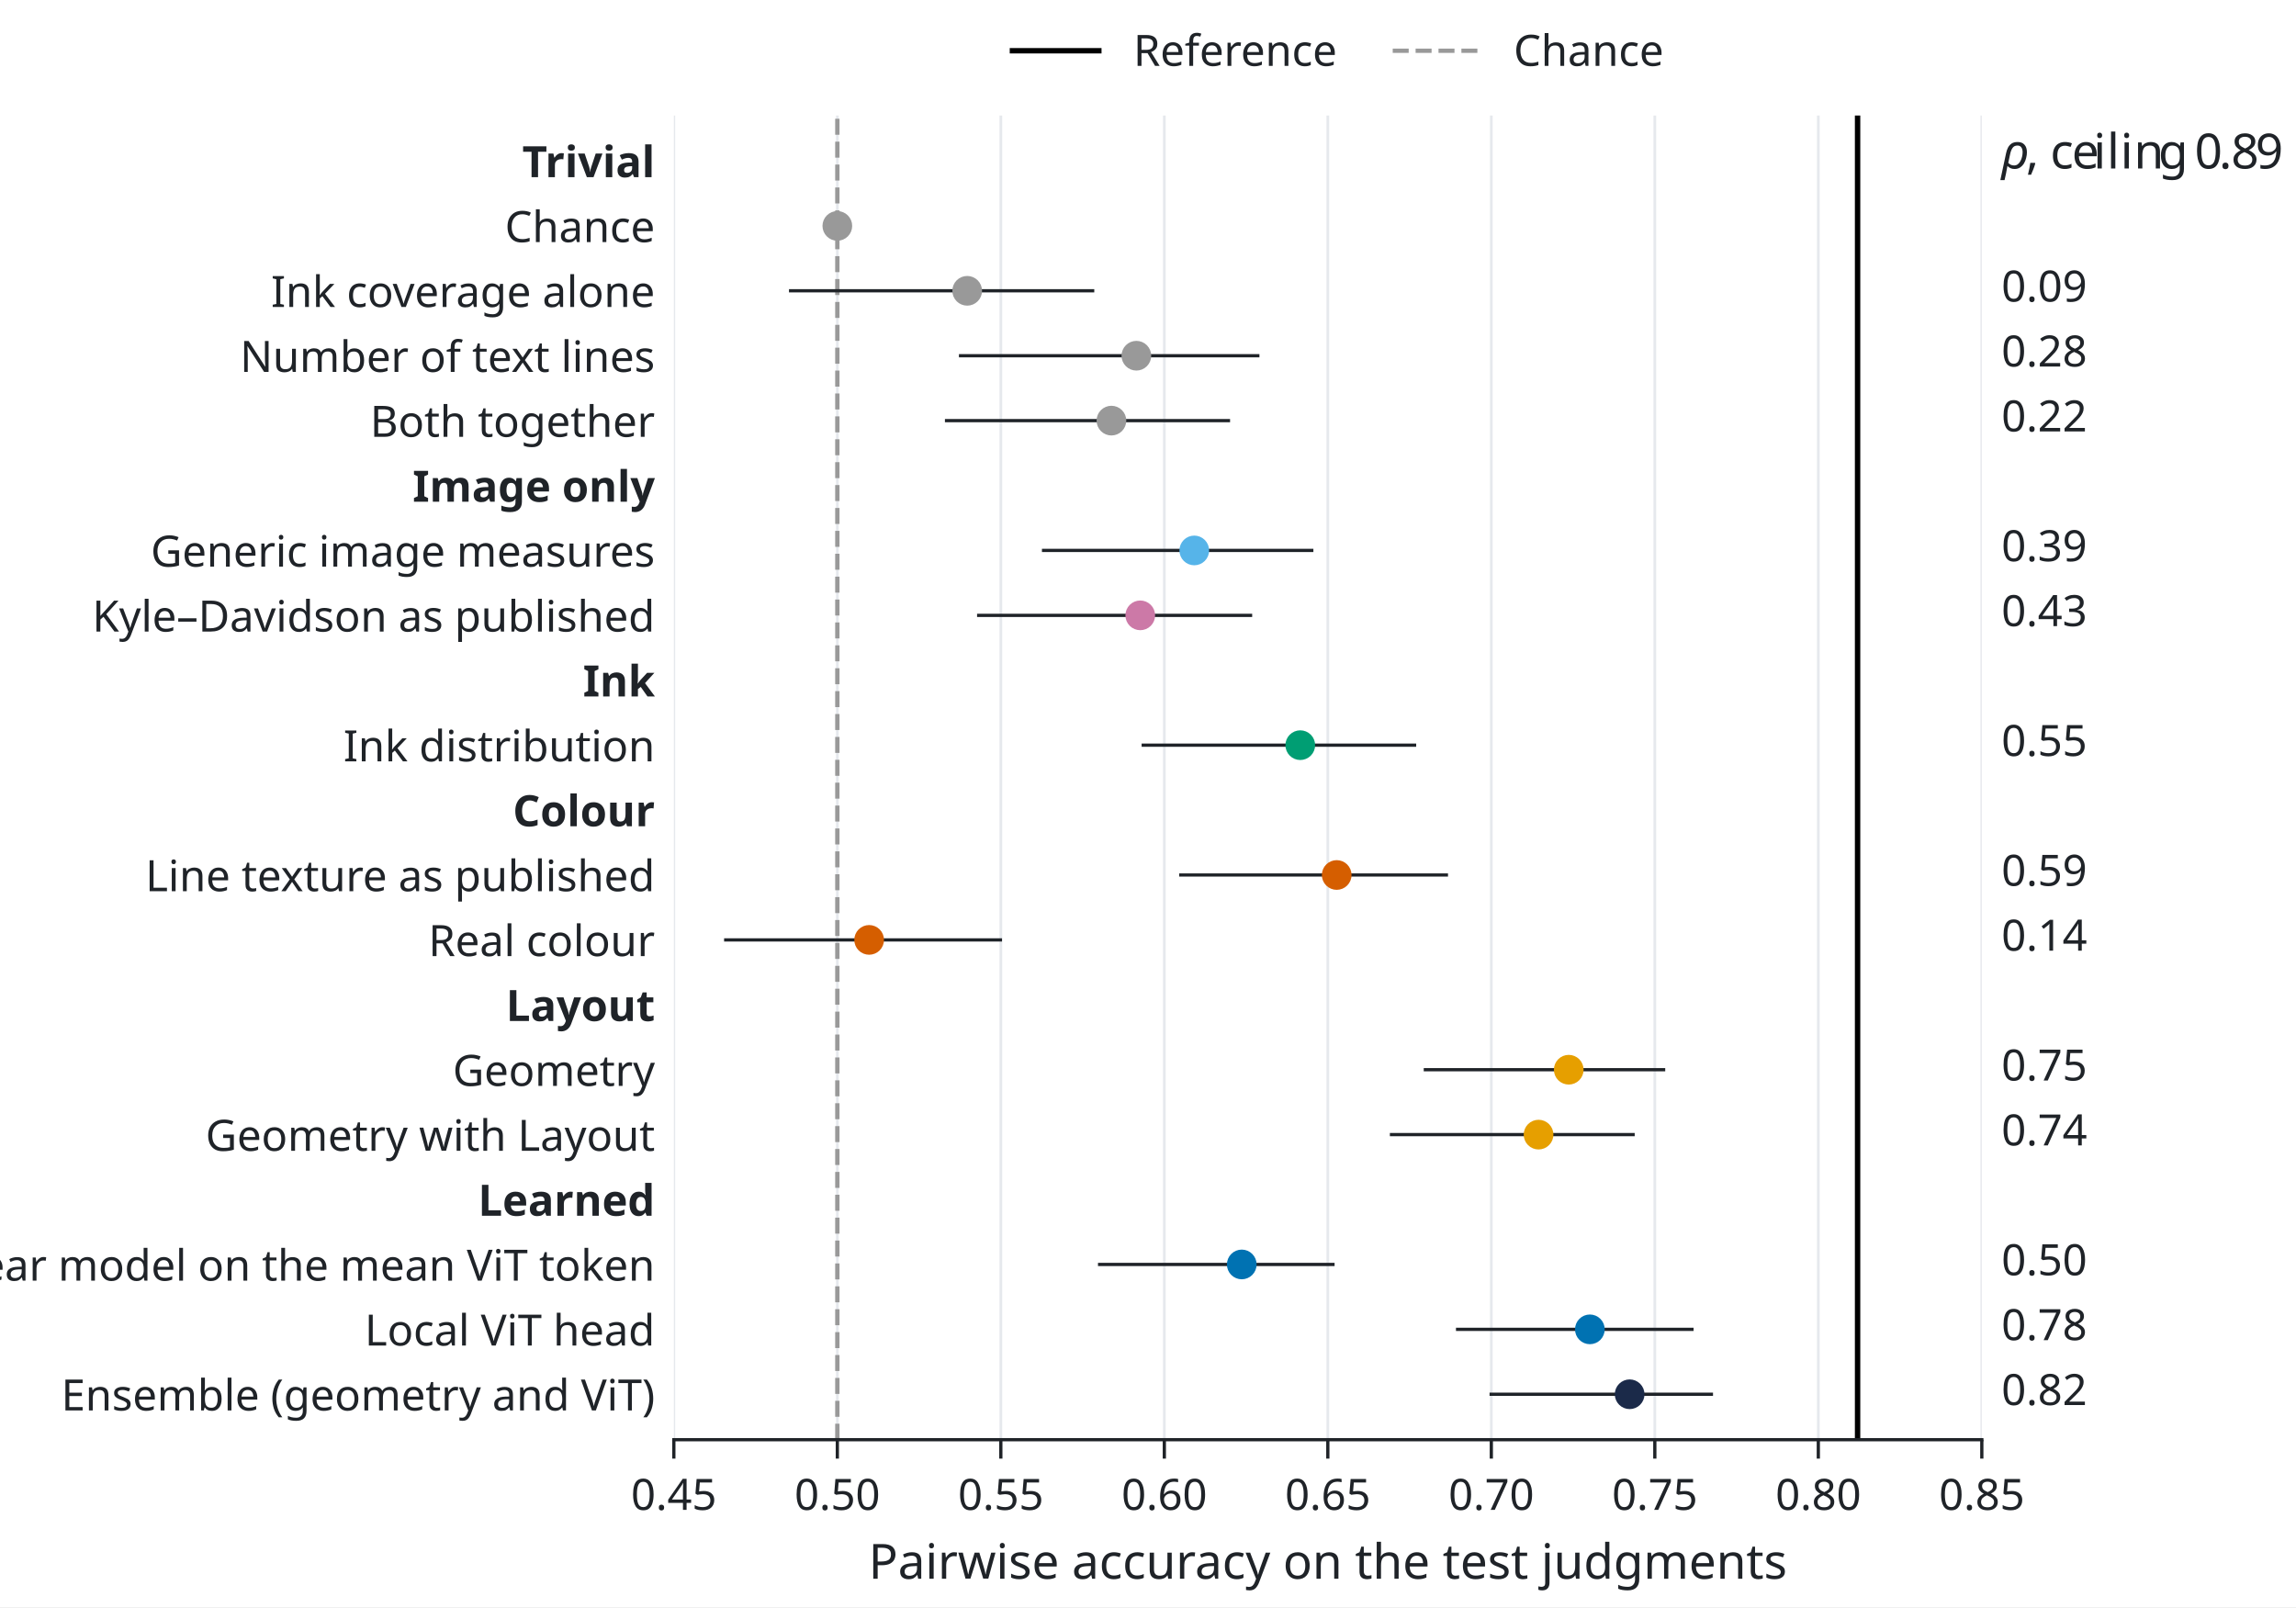
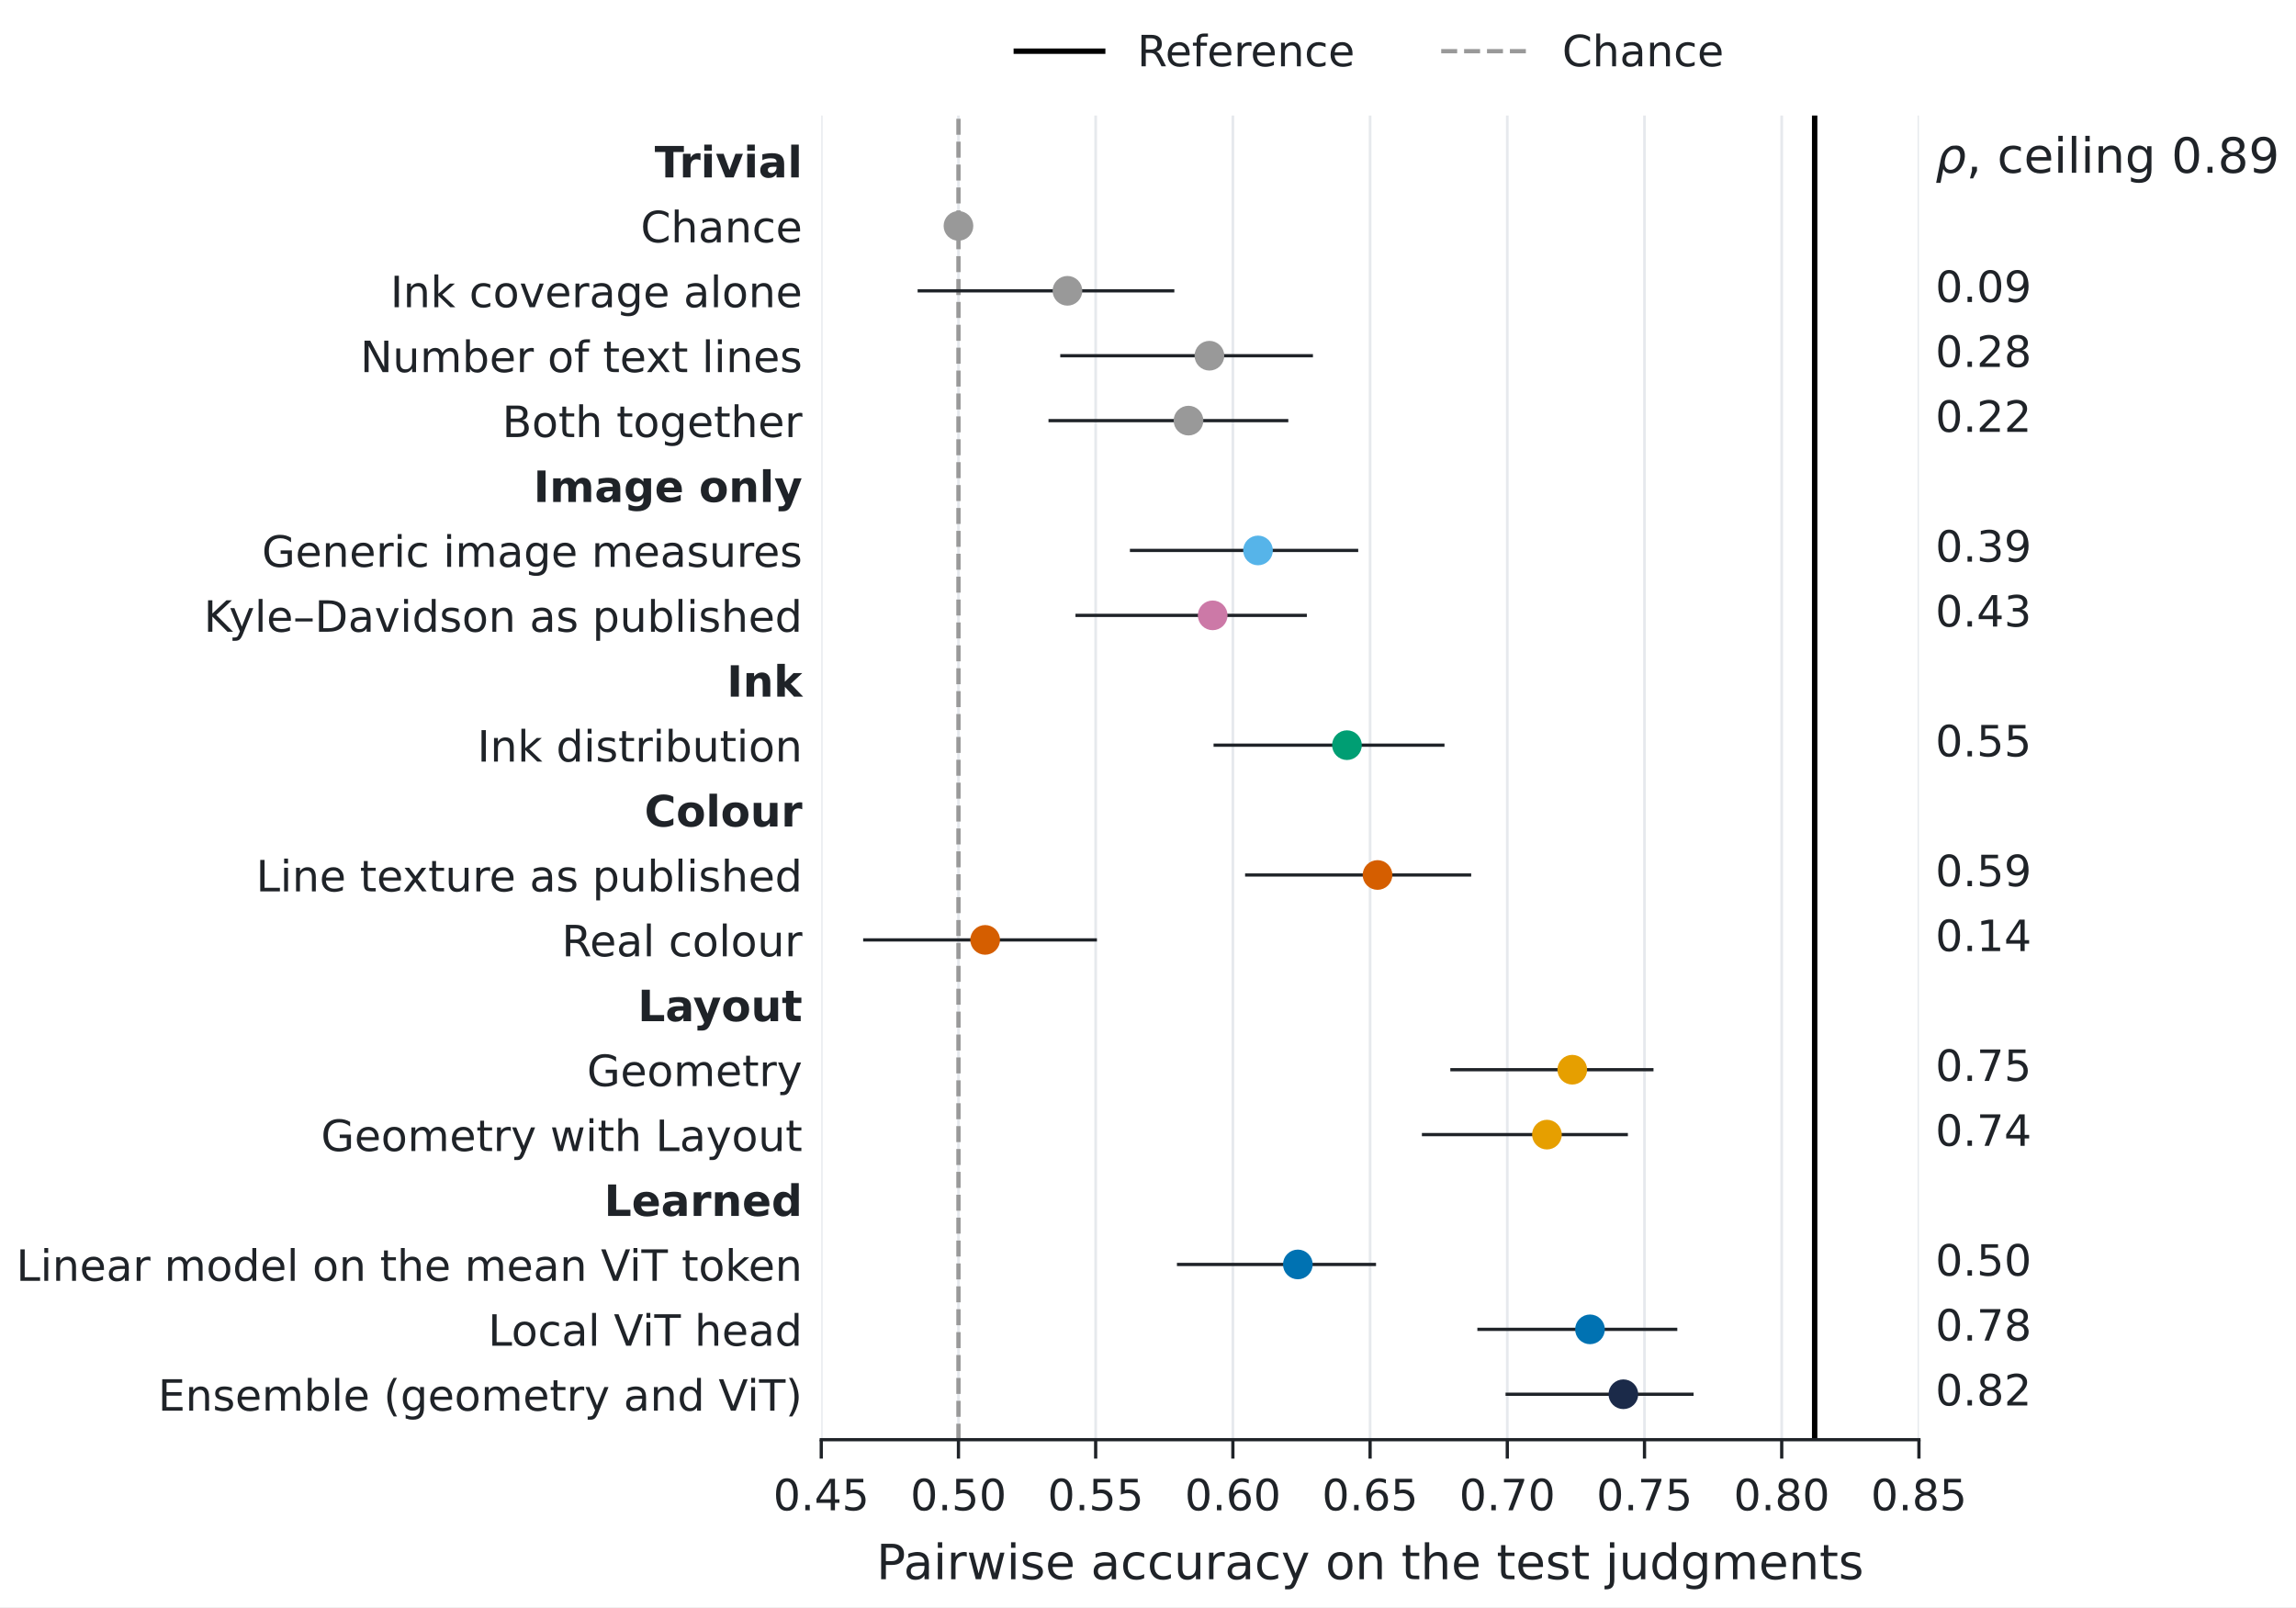
<svg xmlns="http://www.w3.org/2000/svg" xmlns:xlink="http://www.w3.org/1999/xlink" width="425.197pt" height="297.638pt" viewBox="0 0 425.197 297.638" version="1.1">
  <defs>
    <style type="text/css">*{stroke-linejoin: round; stroke-linecap: butt}</style>
  </defs>
  <g id="figure_1">
    <g id="patch_1">
      <path d="M 0 297.638  L 425.197 297.638  L 425.197 0  L 0 0  z " style="fill: #ffffff" />
    </g>
    <g id="axes_1">
      <g id="patch_2">
-         <path d="M 124.789 266.638  L 367.013 266.638  L 367.013 21.4  L 124.789 21.4  z " style="fill: #ffffff" />
+         <path d="M 152.088 266.637  L 355.366 266.637  L 355.366 21.401  L 152.088 21.401  z " style="fill: #ffffff" />
      </g>
      <g id="matplotlib.axis_1">
        <g id="xtick_1">
          <g id="line2d_1">
-             <path d="M 124.789 266.638  L 124.789 21.4  " clip-path="url(#paf277039fa)" style="fill: none; stroke: #e6e9ed; stroke-width: 0.5; stroke-linecap: square" />
+             <path d="M 152.088 266.637  L 152.088 21.401  " clip-path="url(#pfd63dabf0c)" style="fill: none; stroke: #e6e9ed; stroke-width: 0.5; stroke-linecap: square" />
          </g>
          <g id="line2d_2">
            <defs>
              <path id="mc6955b4640" d="M 0 0  L 0 3.5  " style="stroke: #1f2328; stroke-width: 0.6" />
            </defs>
            <g>
-               <use xlink:href="#mc6955b4640" x="124.789" y="266.638" style="fill: #1f2328; stroke: #1f2328; stroke-width: 0.6" />
+               <use xlink:href="#mc6955b4640" x="152.088" y="266.637" style="fill: #1f2328; stroke: #1f2328; stroke-width: 0.6" />
            </g>
          </g>
          <g id="text_1">
-             <text style="font-size: 8px; font-family: 'STIXGeneral'; text-anchor: middle; fill: #1f2328" x="124.789" y="279.638" transform="rotate(-0 124.789 279.6376)">0.45</text>
+             <text style="font-size: 8px; font-family: 'DejaVu Sans'; text-anchor: middle; fill: #1f2328" x="152.088" y="279.715" transform="rotate(-0 152.0877 279.715)">0.45</text>
          </g>
        </g>
        <g id="xtick_2">
          <g id="line2d_3">
-             <path d="M 155.067 266.638  L 155.067 21.4  " clip-path="url(#paf277039fa)" style="fill: none; stroke: #e6e9ed; stroke-width: 0.5; stroke-linecap: square" />
+             <path d="M 177.498 266.637  L 177.498 21.401  " clip-path="url(#pfd63dabf0c)" style="fill: none; stroke: #e6e9ed; stroke-width: 0.5; stroke-linecap: square" />
          </g>
          <g id="line2d_4">
            <g>
-               <use xlink:href="#mc6955b4640" x="155.067" y="266.638" style="fill: #1f2328; stroke: #1f2328; stroke-width: 0.6" />
+               <use xlink:href="#mc6955b4640" x="177.498" y="266.637" style="fill: #1f2328; stroke: #1f2328; stroke-width: 0.6" />
            </g>
          </g>
          <g id="text_2">
-             <text style="font-size: 8px; font-family: 'STIXGeneral'; text-anchor: middle; fill: #1f2328" x="155.067" y="279.638" transform="rotate(-0 155.067 279.6376)">0.50</text>
+             <text style="font-size: 8px; font-family: 'DejaVu Sans'; text-anchor: middle; fill: #1f2328" x="177.498" y="279.715" transform="rotate(-0 177.4976 279.715)">0.50</text>
          </g>
        </g>
        <g id="xtick_3">
          <g id="line2d_5">
-             <path d="M 185.345 266.638  L 185.345 21.4  " clip-path="url(#paf277039fa)" style="fill: none; stroke: #e6e9ed; stroke-width: 0.5; stroke-linecap: square" />
+             <path d="M 202.907 266.637  L 202.907 21.401  " clip-path="url(#pfd63dabf0c)" style="fill: none; stroke: #e6e9ed; stroke-width: 0.5; stroke-linecap: square" />
          </g>
          <g id="line2d_6">
            <g>
-               <use xlink:href="#mc6955b4640" x="185.345" y="266.638" style="fill: #1f2328; stroke: #1f2328; stroke-width: 0.6" />
+               <use xlink:href="#mc6955b4640" x="202.907" y="266.637" style="fill: #1f2328; stroke: #1f2328; stroke-width: 0.6" />
            </g>
          </g>
          <g id="text_3">
-             <text style="font-size: 8px; font-family: 'STIXGeneral'; text-anchor: middle; fill: #1f2328" x="185.345" y="279.638" transform="rotate(-0 185.345 279.6376)">0.55</text>
+             <text style="font-size: 8px; font-family: 'DejaVu Sans'; text-anchor: middle; fill: #1f2328" x="202.907" y="279.715" transform="rotate(-0 202.9074 279.715)">0.55</text>
          </g>
        </g>
        <g id="xtick_4">
          <g id="line2d_7">
-             <path d="M 215.623 266.638  L 215.623 21.4  " clip-path="url(#paf277039fa)" style="fill: none; stroke: #e6e9ed; stroke-width: 0.5; stroke-linecap: square" />
+             <path d="M 228.317 266.637  L 228.317 21.401  " clip-path="url(#pfd63dabf0c)" style="fill: none; stroke: #e6e9ed; stroke-width: 0.5; stroke-linecap: square" />
          </g>
          <g id="line2d_8">
            <g>
-               <use xlink:href="#mc6955b4640" x="215.623" y="266.638" style="fill: #1f2328; stroke: #1f2328; stroke-width: 0.6" />
+               <use xlink:href="#mc6955b4640" x="228.317" y="266.637" style="fill: #1f2328; stroke: #1f2328; stroke-width: 0.6" />
            </g>
          </g>
          <g id="text_4">
-             <text style="font-size: 8px; font-family: 'STIXGeneral'; text-anchor: middle; fill: #1f2328" x="215.623" y="279.638" transform="rotate(-0 215.6231 279.6376)">0.60</text>
+             <text style="font-size: 8px; font-family: 'DejaVu Sans'; text-anchor: middle; fill: #1f2328" x="228.317" y="279.715" transform="rotate(-0 228.3172 279.715)">0.60</text>
          </g>
        </g>
        <g id="xtick_5">
          <g id="line2d_9">
-             <path d="M 245.901 266.638  L 245.901 21.4  " clip-path="url(#paf277039fa)" style="fill: none; stroke: #e6e9ed; stroke-width: 0.5; stroke-linecap: square" />
+             <path d="M 253.727 266.637  L 253.727 21.401  " clip-path="url(#pfd63dabf0c)" style="fill: none; stroke: #e6e9ed; stroke-width: 0.5; stroke-linecap: square" />
          </g>
          <g id="line2d_10">
            <g>
-               <use xlink:href="#mc6955b4640" x="245.901" y="266.638" style="fill: #1f2328; stroke: #1f2328; stroke-width: 0.6" />
+               <use xlink:href="#mc6955b4640" x="253.727" y="266.637" style="fill: #1f2328; stroke: #1f2328; stroke-width: 0.6" />
            </g>
          </g>
          <g id="text_5">
-             <text style="font-size: 8px; font-family: 'STIXGeneral'; text-anchor: middle; fill: #1f2328" x="245.901" y="279.638" transform="rotate(-0 245.9011 279.6376)">0.65</text>
+             <text style="font-size: 8px; font-family: 'DejaVu Sans'; text-anchor: middle; fill: #1f2328" x="253.727" y="279.715" transform="rotate(-0 253.727 279.715)">0.65</text>
          </g>
        </g>
        <g id="xtick_6">
          <g id="line2d_11">
-             <path d="M 276.179 266.638  L 276.179 21.4  " clip-path="url(#paf277039fa)" style="fill: none; stroke: #e6e9ed; stroke-width: 0.5; stroke-linecap: square" />
+             <path d="M 279.137 266.637  L 279.137 21.401  " clip-path="url(#pfd63dabf0c)" style="fill: none; stroke: #e6e9ed; stroke-width: 0.5; stroke-linecap: square" />
          </g>
          <g id="line2d_12">
            <g>
-               <use xlink:href="#mc6955b4640" x="276.179" y="266.638" style="fill: #1f2328; stroke: #1f2328; stroke-width: 0.6" />
+               <use xlink:href="#mc6955b4640" x="279.137" y="266.637" style="fill: #1f2328; stroke: #1f2328; stroke-width: 0.6" />
            </g>
          </g>
          <g id="text_6">
-             <text style="font-size: 8px; font-family: 'STIXGeneral'; text-anchor: middle; fill: #1f2328" x="276.179" y="279.638" transform="rotate(-0 276.1791 279.6376)">0.70</text>
+             <text style="font-size: 8px; font-family: 'DejaVu Sans'; text-anchor: middle; fill: #1f2328" x="279.137" y="279.715" transform="rotate(-0 279.1368 279.715)">0.70</text>
          </g>
        </g>
        <g id="xtick_7">
          <g id="line2d_13">
-             <path d="M 306.457 266.638  L 306.457 21.4  " clip-path="url(#paf277039fa)" style="fill: none; stroke: #e6e9ed; stroke-width: 0.5; stroke-linecap: square" />
+             <path d="M 304.547 266.637  L 304.547 21.401  " clip-path="url(#pfd63dabf0c)" style="fill: none; stroke: #e6e9ed; stroke-width: 0.5; stroke-linecap: square" />
          </g>
          <g id="line2d_14">
            <g>
-               <use xlink:href="#mc6955b4640" x="306.457" y="266.638" style="fill: #1f2328; stroke: #1f2328; stroke-width: 0.6" />
+               <use xlink:href="#mc6955b4640" x="304.547" y="266.637" style="fill: #1f2328; stroke: #1f2328; stroke-width: 0.6" />
            </g>
          </g>
          <g id="text_7">
-             <text style="font-size: 8px; font-family: 'STIXGeneral'; text-anchor: middle; fill: #1f2328" x="306.457" y="279.638" transform="rotate(-0 306.4571 279.6376)">0.75</text>
+             <text style="font-size: 8px; font-family: 'DejaVu Sans'; text-anchor: middle; fill: #1f2328" x="304.547" y="279.715" transform="rotate(-0 304.5466 279.715)">0.75</text>
          </g>
        </g>
        <g id="xtick_8">
          <g id="line2d_15">
-             <path d="M 336.735 266.638  L 336.735 21.4  " clip-path="url(#paf277039fa)" style="fill: none; stroke: #e6e9ed; stroke-width: 0.5; stroke-linecap: square" />
+             <path d="M 329.956 266.637  L 329.956 21.401  " clip-path="url(#pfd63dabf0c)" style="fill: none; stroke: #e6e9ed; stroke-width: 0.5; stroke-linecap: square" />
          </g>
          <g id="line2d_16">
            <g>
-               <use xlink:href="#mc6955b4640" x="336.735" y="266.638" style="fill: #1f2328; stroke: #1f2328; stroke-width: 0.6" />
+               <use xlink:href="#mc6955b4640" x="329.956" y="266.637" style="fill: #1f2328; stroke: #1f2328; stroke-width: 0.6" />
            </g>
          </g>
          <g id="text_8">
-             <text style="font-size: 8px; font-family: 'STIXGeneral'; text-anchor: middle; fill: #1f2328" x="336.735" y="279.638" transform="rotate(-0 336.7352 279.6376)">0.80</text>
+             <text style="font-size: 8px; font-family: 'DejaVu Sans'; text-anchor: middle; fill: #1f2328" x="329.956" y="279.715" transform="rotate(-0 329.9565 279.715)">0.80</text>
          </g>
        </g>
        <g id="xtick_9">
          <g id="line2d_17">
-             <path d="M 367.013 266.638  L 367.013 21.4  " clip-path="url(#paf277039fa)" style="fill: none; stroke: #e6e9ed; stroke-width: 0.5; stroke-linecap: square" />
+             <path d="M 355.366 266.637  L 355.366 21.401  " clip-path="url(#pfd63dabf0c)" style="fill: none; stroke: #e6e9ed; stroke-width: 0.5; stroke-linecap: square" />
          </g>
          <g id="line2d_18">
            <g>
-               <use xlink:href="#mc6955b4640" x="367.013" y="266.638" style="fill: #1f2328; stroke: #1f2328; stroke-width: 0.6" />
+               <use xlink:href="#mc6955b4640" x="355.366" y="266.637" style="fill: #1f2328; stroke: #1f2328; stroke-width: 0.6" />
            </g>
          </g>
          <g id="text_9">
-             <text style="font-size: 8px; font-family: 'STIXGeneral'; text-anchor: middle; fill: #1f2328" x="367.013" y="279.638" transform="rotate(-0 367.0132 279.6376)">0.85</text>
+             <text style="font-size: 8px; font-family: 'DejaVu Sans'; text-anchor: middle; fill: #1f2328" x="355.366" y="279.715" transform="rotate(-0 355.3663 279.715)">0.85</text>
          </g>
        </g>
        <g id="text_10">
-           <text style="font-size: 9px; font-family: 'STIXGeneral'; text-anchor: middle; fill: #1f2328" x="245.901" y="292.388" transform="rotate(-0 245.9011 292.3876)">Pairwise accuracy on the test judgments</text>
+           <text style="font-size: 9px; font-family: 'DejaVu Sans'; text-anchor: middle; fill: #1f2328" x="253.727" y="292.475" transform="rotate(-0 253.727 292.4754)">Pairwise accuracy on the test judgments</text>
        </g>
      </g>
      <g id="matplotlib.axis_2">
        <g id="ytick_1">
          <g id="line2d_19" />
          <g id="text_11">
-             <text style="font-weight: 700; font-size: 8px; font-family: 'STIXGeneral'; text-anchor: end; fill: #1f2328" x="121.289" y="32.815" transform="rotate(-0 121.289 32.81525)">Trivial</text>
+             <text style="font-weight: 700; font-size: 8px; font-family: 'DejaVu Sans'; text-anchor: end; fill: #1f2328" x="148.588" y="32.855" transform="rotate(-0 148.5877 32.8552)">Trivial</text>
          </g>
        </g>
        <g id="ytick_2">
          <g id="line2d_20" />
          <g id="text_12">
-             <text style="font-size: 8px; font-family: 'STIXGeneral'; text-anchor: end; fill: #1f2328" x="121.289" y="44.837" transform="rotate(-0 121.289 44.83668)">Chance</text>
+             <text style="font-size: 8px; font-family: 'DejaVu Sans'; text-anchor: end; fill: #1f2328" x="148.588" y="44.877" transform="rotate(-0 148.5877 44.87657)">Chance</text>
          </g>
        </g>
        <g id="ytick_3">
          <g id="line2d_21" />
          <g id="text_13">
-             <text style="font-size: 8px; font-family: 'STIXGeneral'; text-anchor: end; fill: #1f2328" x="121.289" y="56.858" transform="rotate(-0 121.289 56.85812)">Ink coverage alone</text>
+             <text style="font-size: 8px; font-family: 'DejaVu Sans'; text-anchor: end; fill: #1f2328" x="148.588" y="56.898" transform="rotate(-0 148.5877 56.89794)">Ink coverage alone</text>
          </g>
        </g>
        <g id="ytick_4">
          <g id="line2d_22" />
          <g id="text_14">
-             <text style="font-size: 8px; font-family: 'STIXGeneral'; text-anchor: end; fill: #1f2328" x="121.289" y="68.88" transform="rotate(-0 121.289 68.87956)">Number of text lines</text>
+             <text style="font-size: 8px; font-family: 'DejaVu Sans'; text-anchor: end; fill: #1f2328" x="148.588" y="68.919" transform="rotate(-0 148.5877 68.91932)">Number of text lines</text>
          </g>
        </g>
        <g id="ytick_5">
          <g id="line2d_23" />
          <g id="text_15">
-             <text style="font-size: 8px; font-family: 'STIXGeneral'; text-anchor: end; fill: #1f2328" x="121.289" y="80.901" transform="rotate(-0 121.289 80.90099)">Both together</text>
+             <text style="font-size: 8px; font-family: 'DejaVu Sans'; text-anchor: end; fill: #1f2328" x="148.588" y="80.941" transform="rotate(-0 148.5877 80.94069)">Both together</text>
          </g>
        </g>
        <g id="ytick_6">
          <g id="line2d_24" />
          <g id="text_16">
-             <text style="font-weight: 700; font-size: 8px; font-family: 'STIXGeneral'; text-anchor: end; fill: #1f2328" x="121.289" y="92.922" transform="rotate(-0 121.289 92.92243)">Image only</text>
+             <text style="font-weight: 700; font-size: 8px; font-family: 'DejaVu Sans'; text-anchor: end; fill: #1f2328" x="148.588" y="92.962" transform="rotate(-0 148.5877 92.96206)">Image only</text>
          </g>
        </g>
        <g id="ytick_7">
          <g id="line2d_25" />
          <g id="text_17">
-             <text style="font-size: 8px; font-family: 'STIXGeneral'; text-anchor: end; fill: #1f2328" x="121.289" y="104.944" transform="rotate(-0 121.289 104.9439)">Generic image measures</text>
+             <text style="font-size: 8px; font-family: 'DejaVu Sans'; text-anchor: end; fill: #1f2328" x="148.588" y="104.983" transform="rotate(-0 148.5877 104.9834)">Generic image measures</text>
          </g>
        </g>
        <g id="ytick_8">
          <g id="line2d_26" />
          <g id="text_18">
-             <text style="font-size: 8px; font-family: 'STIXGeneral'; text-anchor: end; fill: #1f2328" x="121.289" y="116.965" transform="rotate(-0 121.289 116.9653)">Kyle–Davidson as published</text>
+             <text style="font-size: 8px; font-family: 'DejaVu Sans'; text-anchor: end; fill: #1f2328" x="148.588" y="117.005" transform="rotate(-0 148.5877 117.0048)">Kyle–Davidson as published</text>
          </g>
        </g>
        <g id="ytick_9">
          <g id="line2d_27" />
          <g id="text_19">
-             <text style="font-weight: 700; font-size: 8px; font-family: 'STIXGeneral'; text-anchor: end; fill: #1f2328" x="121.289" y="128.987" transform="rotate(-0 121.289 128.9867)">Ink</text>
+             <text style="font-weight: 700; font-size: 8px; font-family: 'DejaVu Sans'; text-anchor: end; fill: #1f2328" x="148.588" y="129.026" transform="rotate(-0 148.5877 129.0262)">Ink</text>
          </g>
        </g>
        <g id="ytick_10">
          <g id="line2d_28" />
          <g id="text_20">
-             <text style="font-size: 8px; font-family: 'STIXGeneral'; text-anchor: end; fill: #1f2328" x="121.289" y="141.008" transform="rotate(-0 121.289 141.0082)">Ink distribution</text>
+             <text style="font-size: 8px; font-family: 'DejaVu Sans'; text-anchor: end; fill: #1f2328" x="148.588" y="141.048" transform="rotate(-0 148.5877 141.0475)">Ink distribution</text>
          </g>
        </g>
        <g id="ytick_11">
          <g id="line2d_29" />
          <g id="text_21">
-             <text style="font-weight: 700; font-size: 8px; font-family: 'STIXGeneral'; text-anchor: end; fill: #1f2328" x="121.289" y="153.03" transform="rotate(-0 121.289 153.0296)">Colour</text>
+             <text style="font-weight: 700; font-size: 8px; font-family: 'DejaVu Sans'; text-anchor: end; fill: #1f2328" x="148.588" y="153.069" transform="rotate(-0 148.5877 153.0689)">Colour</text>
          </g>
        </g>
        <g id="ytick_12">
          <g id="line2d_30" />
          <g id="text_22">
-             <text style="font-size: 8px; font-family: 'STIXGeneral'; text-anchor: end; fill: #1f2328" x="121.289" y="165.051" transform="rotate(-0 121.289 165.0511)">Line texture as published</text>
+             <text style="font-size: 8px; font-family: 'DejaVu Sans'; text-anchor: end; fill: #1f2328" x="148.588" y="165.09" transform="rotate(-0 148.5877 165.0903)">Line texture as published</text>
          </g>
        </g>
        <g id="ytick_13">
          <g id="line2d_31" />
          <g id="text_23">
-             <text style="font-size: 8px; font-family: 'STIXGeneral'; text-anchor: end; fill: #1f2328" x="121.289" y="177.072" transform="rotate(-0 121.289 177.0725)">Real colour</text>
+             <text style="font-size: 8px; font-family: 'DejaVu Sans'; text-anchor: end; fill: #1f2328" x="148.588" y="177.112" transform="rotate(-0 148.5877 177.1117)">Real colour</text>
          </g>
        </g>
        <g id="ytick_14">
          <g id="line2d_32" />
          <g id="text_24">
-             <text style="font-weight: 700; font-size: 8px; font-family: 'STIXGeneral'; text-anchor: end; fill: #1f2328" x="121.289" y="189.094" transform="rotate(-0 121.289 189.0939)">Layout</text>
+             <text style="font-weight: 700; font-size: 8px; font-family: 'DejaVu Sans'; text-anchor: end; fill: #1f2328" x="148.588" y="189.133" transform="rotate(-0 148.5877 189.1327)">Layout</text>
          </g>
        </g>
        <g id="ytick_15">
          <g id="line2d_33" />
          <g id="text_25">
-             <text style="font-size: 8px; font-family: 'STIXGeneral'; text-anchor: end; fill: #1f2328" x="121.289" y="201.115" transform="rotate(-0 121.289 201.1154)">Geometry</text>
+             <text style="font-size: 8px; font-family: 'DejaVu Sans'; text-anchor: end; fill: #1f2328" x="148.588" y="201.154" transform="rotate(-0 148.5877 201.1541)">Geometry</text>
          </g>
        </g>
        <g id="ytick_16">
          <g id="line2d_34" />
          <g id="text_26">
-             <text style="font-size: 8px; font-family: 'STIXGeneral'; text-anchor: end; fill: #1f2328" x="121.289" y="213.137" transform="rotate(-0 121.289 213.1368)">Geometry with Layout</text>
+             <text style="font-size: 8px; font-family: 'DejaVu Sans'; text-anchor: end; fill: #1f2328" x="148.588" y="213.176" transform="rotate(-0 148.5877 213.1758)">Geometry with Layout</text>
          </g>
        </g>
        <g id="ytick_17">
          <g id="line2d_35" />
          <g id="text_27">
-             <text style="font-weight: 700; font-size: 8px; font-family: 'STIXGeneral'; text-anchor: end; fill: #1f2328" x="121.289" y="225.158" transform="rotate(-0 121.289 225.1582)">Learned</text>
+             <text style="font-weight: 700; font-size: 8px; font-family: 'DejaVu Sans'; text-anchor: end; fill: #1f2328" x="148.588" y="225.197" transform="rotate(-0 148.5877 225.1972)">Learned</text>
          </g>
        </g>
        <g id="ytick_18">
          <g id="line2d_36" />
          <g id="text_28">
-             <text style="font-size: 8px; font-family: 'STIXGeneral'; text-anchor: end; fill: #1f2328" x="121.289" y="237.18" transform="rotate(-0 121.289 237.1797)">Linear model on the mean ViT token</text>
+             <text style="font-size: 8px; font-family: 'DejaVu Sans'; text-anchor: end; fill: #1f2328" x="148.588" y="237.219" transform="rotate(-0 148.5877 237.2185)">Linear model on the mean ViT token</text>
          </g>
        </g>
        <g id="ytick_19">
          <g id="line2d_37" />
          <g id="text_29">
-             <text style="font-size: 8px; font-family: 'STIXGeneral'; text-anchor: end; fill: #1f2328" x="121.289" y="249.201" transform="rotate(-0 121.289 249.2011)">Local ViT head</text>
+             <text style="font-size: 8px; font-family: 'DejaVu Sans'; text-anchor: end; fill: #1f2328" x="148.588" y="249.24" transform="rotate(-0 148.5877 249.2399)">Local ViT head</text>
          </g>
        </g>
        <g id="ytick_20">
          <g id="line2d_38" />
          <g id="text_30">
-             <text style="font-size: 8px; font-family: 'STIXGeneral'; text-anchor: end; fill: #1f2328" x="121.289" y="261.223" transform="rotate(-0 121.289 261.2225)">Ensemble (geometry and ViT)</text>
+             <text style="font-size: 8px; font-family: 'DejaVu Sans'; text-anchor: end; fill: #1f2328" x="148.588" y="261.261" transform="rotate(-0 148.5877 261.2613)">Ensemble (geometry and ViT)</text>
          </g>
        </g>
      </g>
      <g id="line2d_39">
-         <path d="M 155.067 266.638  L 155.067 21.4  " clip-path="url(#paf277039fa)" style="fill: none; stroke-dasharray: 2.96,1.28; stroke-dashoffset: 0; stroke: #999999; stroke-width: 0.8" />
+         <path d="M 177.498 266.637  L 177.498 21.401  " clip-path="url(#pfd63dabf0c)" style="fill: none; stroke-dasharray: 2.96,1.28; stroke-dashoffset: 0; stroke: #999999; stroke-width: 0.8" />
      </g>
      <g id="line2d_40">
-         <path d="M 344.006 266.638  L 344.006 21.4  " clip-path="url(#paf277039fa)" style="fill: none; stroke: #000000; stroke-linecap: square" />
+         <path d="M 336.058 266.637  L 336.058 21.401  " clip-path="url(#pfd63dabf0c)" style="fill: none; stroke: #000000; stroke-linecap: square" />
      </g>
      <g id="line2d_41">
-         <path d="M 146.413 53.858  L 202.349 53.858  " clip-path="url(#paf277039fa)" style="fill: none; stroke: #1f2328; stroke-width: 0.6; stroke-linecap: square" />
+         <path d="M 170.235 53.859  L 217.177 53.859  " clip-path="url(#pfd63dabf0c)" style="fill: none; stroke: #1f2328; stroke-width: 0.6; stroke-linecap: square" />
      </g>
      <g id="line2d_42">
-         <path d="M 177.887 65.88  L 232.933 65.88  " clip-path="url(#paf277039fa)" style="fill: none; stroke: #1f2328; stroke-width: 0.6; stroke-linecap: square" />
+         <path d="M 196.648 65.88  L 242.844 65.88  " clip-path="url(#pfd63dabf0c)" style="fill: none; stroke: #1f2328; stroke-width: 0.6; stroke-linecap: square" />
      </g>
      <g id="line2d_43">
-         <path d="M 175.292 77.901  L 227.496 77.901  " clip-path="url(#paf277039fa)" style="fill: none; stroke: #1f2328; stroke-width: 0.6; stroke-linecap: square" />
+         <path d="M 194.471 77.901  L 238.281 77.901  " clip-path="url(#pfd63dabf0c)" style="fill: none; stroke: #1f2328; stroke-width: 0.6; stroke-linecap: square" />
      </g>
      <g id="line2d_44">
-         <path d="M 193.259 101.944  L 242.925 101.944  " clip-path="url(#paf277039fa)" style="fill: none; stroke: #1f2328; stroke-width: 0.6; stroke-linecap: square" />
+         <path d="M 209.548 101.944  L 251.229 101.944  " clip-path="url(#pfd63dabf0c)" style="fill: none; stroke: #1f2328; stroke-width: 0.6; stroke-linecap: square" />
      </g>
      <g id="line2d_45">
-         <path d="M 181.245 113.965  L 231.59 113.965  " clip-path="url(#paf277039fa)" style="fill: none; stroke: #1f2328; stroke-width: 0.6; stroke-linecap: square" />
+         <path d="M 199.467 113.965  L 241.717 113.965  " clip-path="url(#pfd63dabf0c)" style="fill: none; stroke: #1f2328; stroke-width: 0.6; stroke-linecap: square" />
      </g>
      <g id="line2d_46">
-         <path d="M 211.718 138.008  L 261.963 138.008  " clip-path="url(#paf277039fa)" style="fill: none; stroke: #1f2328; stroke-width: 0.6; stroke-linecap: square" />
+         <path d="M 225.04 138.008  L 267.206 138.008  " clip-path="url(#pfd63dabf0c)" style="fill: none; stroke: #1f2328; stroke-width: 0.6; stroke-linecap: square" />
      </g>
      <g id="line2d_47">
-         <path d="M 218.676 162.051  L 267.856 162.051  " clip-path="url(#paf277039fa)" style="fill: none; stroke: #1f2328; stroke-width: 0.6; stroke-linecap: square" />
+         <path d="M 230.879 162.051  L 272.152 162.051  " clip-path="url(#pfd63dabf0c)" style="fill: none; stroke: #1f2328; stroke-width: 0.6; stroke-linecap: square" />
      </g>
      <g id="line2d_48">
-         <path d="M 134.396 174.072  L 185.266 174.072  " clip-path="url(#paf277039fa)" style="fill: none; stroke: #1f2328; stroke-width: 0.6; stroke-linecap: square" />
+         <path d="M 160.15 174.072  L 202.841 174.072  " clip-path="url(#pfd63dabf0c)" style="fill: none; stroke: #1f2328; stroke-width: 0.6; stroke-linecap: square" />
      </g>
      <g id="line2d_49">
-         <path d="M 263.963 198.115  L 308.083 198.115  " clip-path="url(#paf277039fa)" style="fill: none; stroke: #1f2328; stroke-width: 0.6; stroke-linecap: square" />
+         <path d="M 268.884 198.115  L 305.911 198.115  " clip-path="url(#pfd63dabf0c)" style="fill: none; stroke: #1f2328; stroke-width: 0.6; stroke-linecap: square" />
      </g>
      <g id="line2d_50">
-         <path d="M 257.691 210.137  L 302.431 210.137  " clip-path="url(#paf277039fa)" style="fill: none; stroke: #1f2328; stroke-width: 0.6; stroke-linecap: square" />
+         <path d="M 263.622 210.136  L 301.168 210.136  " clip-path="url(#pfd63dabf0c)" style="fill: none; stroke: #1f2328; stroke-width: 0.6; stroke-linecap: square" />
      </g>
      <g id="line2d_51">
-         <path d="M 203.638 234.18  L 246.853 234.18  " clip-path="url(#paf277039fa)" style="fill: none; stroke: #1f2328; stroke-width: 0.6; stroke-linecap: square" />
+         <path d="M 218.259 234.179  L 254.526 234.179  " clip-path="url(#pfd63dabf0c)" style="fill: none; stroke: #1f2328; stroke-width: 0.6; stroke-linecap: square" />
      </g>
      <g id="line2d_52">
-         <path d="M 269.932 246.201  L 313.336 246.201  " clip-path="url(#paf277039fa)" style="fill: none; stroke: #1f2328; stroke-width: 0.6; stroke-linecap: square" />
+         <path d="M 273.894 246.201  L 310.32 246.201  " clip-path="url(#pfd63dabf0c)" style="fill: none; stroke: #1f2328; stroke-width: 0.6; stroke-linecap: square" />
      </g>
      <g id="line2d_53">
-         <path d="M 276.151 258.223  L 316.932 258.223  " clip-path="url(#paf277039fa)" style="fill: none; stroke: #1f2328; stroke-width: 0.6; stroke-linecap: square" />
+         <path d="M 279.113 258.222  L 313.337 258.222  " clip-path="url(#pfd63dabf0c)" style="fill: none; stroke: #1f2328; stroke-width: 0.6; stroke-linecap: square" />
      </g>
      <g id="patch_3">
-         <path d="M 124.789 266.638  L 367.013 266.638  " style="fill: none; stroke: #1f2328; stroke-width: 0.6; stroke-linejoin: miter; stroke-linecap: square" />
+         <path d="M 152.088 266.637  L 355.366 266.637  " style="fill: none; stroke: #1f2328; stroke-width: 0.6; stroke-linejoin: miter; stroke-linecap: square" />
      </g>
      <g id="line2d_54">
        <defs>
          <path id="m77f6d92111" d="M 0 2.25  C 0.597 2.25 1.169 2.013 1.591 1.591  C 2.013 1.169 2.25 0.597 2.25 0  C 2.25 -0.597 2.013 -1.169 1.591 -1.591  C 1.169 -2.013 0.597 -2.25 0 -2.25  C -0.597 -2.25 -1.169 -2.013 -1.591 -1.591  C -2.013 -1.169 -2.25 -0.597 -2.25 0  C -2.25 0.597 -2.013 1.169 -1.591 1.591  C -1.169 2.013 -0.597 2.25 0 2.25  z " style="stroke: #999999" />
        </defs>
-         <g clip-path="url(#paf277039fa)">
-           <use xlink:href="#m77f6d92111" x="155.067" y="41.837" style="fill: #999999; stroke: #999999" />
+         <g clip-path="url(#pfd63dabf0c)">
+           <use xlink:href="#m77f6d92111" x="177.498" y="41.837" style="fill: #999999; stroke: #999999" />
        </g>
      </g>
      <g id="line2d_55">
-         <g clip-path="url(#paf277039fa)">
-           <use xlink:href="#m77f6d92111" x="179.115" y="53.858" style="fill: #999999; stroke: #999999" />
+         <g clip-path="url(#pfd63dabf0c)">
+           <use xlink:href="#m77f6d92111" x="197.679" y="53.859" style="fill: #999999; stroke: #999999" />
        </g>
      </g>
      <g id="text_31">
-         <text style="font-size: 8px; font-family: 'STIXGeneral'; text-anchor: start; fill: #1f2328" x="370.647" y="55.858" transform="rotate(-0 370.6466 55.85812)">0.09</text>
+         <text style="font-size: 8px; font-family: 'DejaVu Sans'; text-anchor: start; fill: #1f2328" x="358.415" y="55.937" transform="rotate(-0 358.4154 55.93669)">0.09</text>
      </g>
      <g id="line2d_56">
-         <g clip-path="url(#paf277039fa)">
-           <use xlink:href="#m77f6d92111" x="210.446" y="65.88" style="fill: #999999; stroke: #999999" />
+         <g clip-path="url(#pfd63dabf0c)">
+           <use xlink:href="#m77f6d92111" x="223.973" y="65.88" style="fill: #999999; stroke: #999999" />
        </g>
      </g>
      <g id="text_32">
-         <text style="font-size: 8px; font-family: 'STIXGeneral'; text-anchor: start; fill: #1f2328" x="370.647" y="67.88" transform="rotate(-0 370.6466 67.87956)">0.28</text>
+         <text style="font-size: 8px; font-family: 'DejaVu Sans'; text-anchor: start; fill: #1f2328" x="358.415" y="67.958" transform="rotate(-0 358.4154 67.95807)">0.28</text>
      </g>
      <g id="line2d_57">
-         <g clip-path="url(#paf277039fa)">
-           <use xlink:href="#m77f6d92111" x="205.826" y="77.901" style="fill: #999999; stroke: #999999" />
+         <g clip-path="url(#pfd63dabf0c)">
+           <use xlink:href="#m77f6d92111" x="220.096" y="77.901" style="fill: #999999; stroke: #999999" />
        </g>
      </g>
      <g id="text_33">
-         <text style="font-size: 8px; font-family: 'STIXGeneral'; text-anchor: start; fill: #1f2328" x="370.647" y="79.901" transform="rotate(-0 370.6466 79.90099)">0.22</text>
+         <text style="font-size: 8px; font-family: 'DejaVu Sans'; text-anchor: start; fill: #1f2328" x="358.415" y="79.979" transform="rotate(-0 358.4154 79.97944)">0.22</text>
      </g>
      <g id="line2d_58">
        <defs>
          <path id="m5751eaafd5" d="M 0 2.25  C 0.597 2.25 1.169 2.013 1.591 1.591  C 2.013 1.169 2.25 0.597 2.25 0  C 2.25 -0.597 2.013 -1.169 1.591 -1.591  C 1.169 -2.013 0.597 -2.25 0 -2.25  C -0.597 -2.25 -1.169 -2.013 -1.591 -1.591  C -2.013 -1.169 -2.25 -0.597 -2.25 0  C -2.25 0.597 -2.013 1.169 -1.591 1.591  C -1.169 2.013 -0.597 2.25 0 2.25  z " style="stroke: #56b4e9" />
        </defs>
-         <g clip-path="url(#paf277039fa)">
-           <use xlink:href="#m5751eaafd5" x="221.168" y="101.944" style="fill: #56b4e9; stroke: #56b4e9" />
+         <g clip-path="url(#pfd63dabf0c)">
+           <use xlink:href="#m5751eaafd5" x="232.971" y="101.944" style="fill: #56b4e9; stroke: #56b4e9" />
        </g>
      </g>
      <g id="text_34">
-         <text style="font-size: 8px; font-family: 'STIXGeneral'; text-anchor: start; fill: #1f2328" x="370.647" y="103.944" transform="rotate(-0 370.6466 103.9439)">0.39</text>
+         <text style="font-size: 8px; font-family: 'DejaVu Sans'; text-anchor: start; fill: #1f2328" x="358.415" y="104.022" transform="rotate(-0 358.4154 104.0222)">0.39</text>
      </g>
      <g id="line2d_59">
        <defs>
          <path id="m09961110c2" d="M 0 2.25  C 0.597 2.25 1.169 2.013 1.591 1.591  C 2.013 1.169 2.25 0.597 2.25 0  C 2.25 -0.597 2.013 -1.169 1.591 -1.591  C 1.169 -2.013 0.597 -2.25 0 -2.25  C -0.597 -2.25 -1.169 -2.013 -1.591 -1.591  C -2.013 -1.169 -2.25 -0.597 -2.25 0  C -2.25 0.597 -2.013 1.169 -1.591 1.591  C -1.169 2.013 -0.597 2.25 0 2.25  z " style="stroke: #cc79a7" />
        </defs>
-         <g clip-path="url(#paf277039fa)">
-           <use xlink:href="#m09961110c2" x="211.166" y="113.965" style="fill: #cc79a7; stroke: #cc79a7" />
+         <g clip-path="url(#pfd63dabf0c)">
+           <use xlink:href="#m09961110c2" x="224.577" y="113.965" style="fill: #cc79a7; stroke: #cc79a7" />
        </g>
      </g>
      <g id="text_35">
-         <text style="font-size: 8px; font-family: 'STIXGeneral'; text-anchor: start; fill: #1f2328" x="370.647" y="115.965" transform="rotate(-0 370.6466 115.9653)">0.43</text>
+         <text style="font-size: 8px; font-family: 'DejaVu Sans'; text-anchor: start; fill: #1f2328" x="358.415" y="116.044" transform="rotate(-0 358.4154 116.0436)">0.43</text>
      </g>
      <g id="line2d_60">
        <defs>
          <path id="me640048f59" d="M 0 2.25  C 0.597 2.25 1.169 2.013 1.591 1.591  C 2.013 1.169 2.25 0.597 2.25 0  C 2.25 -0.597 2.013 -1.169 1.591 -1.591  C 1.169 -2.013 0.597 -2.25 0 -2.25  C -0.597 -2.25 -1.169 -2.013 -1.591 -1.591  C -2.013 -1.169 -2.25 -0.597 -2.25 0  C -2.25 0.597 -2.013 1.169 -1.591 1.591  C -1.169 2.013 -0.597 2.25 0 2.25  z " style="stroke: #009e73" />
        </defs>
-         <g clip-path="url(#paf277039fa)">
-           <use xlink:href="#me640048f59" x="240.799" y="138.008" style="fill: #009e73; stroke: #009e73" />
+         <g clip-path="url(#pfd63dabf0c)">
+           <use xlink:href="#me640048f59" x="249.445" y="138.008" style="fill: #009e73; stroke: #009e73" />
        </g>
      </g>
      <g id="text_36">
-         <text style="font-size: 8px; font-family: 'STIXGeneral'; text-anchor: start; fill: #1f2328" x="370.647" y="140.008" transform="rotate(-0 370.6466 140.0082)">0.55</text>
+         <text style="font-size: 8px; font-family: 'DejaVu Sans'; text-anchor: start; fill: #1f2328" x="358.415" y="140.086" transform="rotate(-0 358.4154 140.0863)">0.55</text>
      </g>
      <g id="line2d_61">
        <defs>
          <path id="m9f48770ce8" d="M 0 2.25  C 0.597 2.25 1.169 2.013 1.591 1.591  C 2.013 1.169 2.25 0.597 2.25 0  C 2.25 -0.597 2.013 -1.169 1.591 -1.591  C 1.169 -2.013 0.597 -2.25 0 -2.25  C -0.597 -2.25 -1.169 -2.013 -1.591 -1.591  C -2.013 -1.169 -2.25 -0.597 -2.25 0  C -2.25 0.597 -2.013 1.169 -1.591 1.591  C -1.169 2.013 -0.597 2.25 0 2.25  z " style="stroke: #d55e00" />
        </defs>
-         <g clip-path="url(#paf277039fa)">
-           <use xlink:href="#m9f48770ce8" x="247.545" y="162.051" style="fill: #d55e00; stroke: #d55e00" />
+         <g clip-path="url(#pfd63dabf0c)">
+           <use xlink:href="#m9f48770ce8" x="255.106" y="162.051" style="fill: #d55e00; stroke: #d55e00" />
        </g>
      </g>
      <g id="text_37">
-         <text style="font-size: 8px; font-family: 'STIXGeneral'; text-anchor: start; fill: #1f2328" x="370.647" y="164.051" transform="rotate(-0 370.6466 164.0511)">0.59</text>
+         <text style="font-size: 8px; font-family: 'DejaVu Sans'; text-anchor: start; fill: #1f2328" x="358.415" y="164.129" transform="rotate(-0 358.4154 164.129)">0.59</text>
      </g>
      <g id="line2d_62">
-         <g clip-path="url(#paf277039fa)">
-           <use xlink:href="#m9f48770ce8" x="160.957" y="174.072" style="fill: #d55e00; stroke: #d55e00" />
+         <g clip-path="url(#pfd63dabf0c)">
+           <use xlink:href="#m9f48770ce8" x="182.44" y="174.072" style="fill: #d55e00; stroke: #d55e00" />
        </g>
      </g>
      <g id="text_38">
-         <text style="font-size: 8px; font-family: 'STIXGeneral'; text-anchor: start; fill: #1f2328" x="370.647" y="176.072" transform="rotate(-0 370.6466 176.0725)">0.14</text>
+         <text style="font-size: 8px; font-family: 'DejaVu Sans'; text-anchor: start; fill: #1f2328" x="358.415" y="176.15" transform="rotate(-0 358.4154 176.1504)">0.14</text>
      </g>
      <g id="line2d_63">
        <defs>
          <path id="m1457912f75" d="M 0 2.25  C 0.597 2.25 1.169 2.013 1.591 1.591  C 2.013 1.169 2.25 0.597 2.25 0  C 2.25 -0.597 2.013 -1.169 1.591 -1.591  C 1.169 -2.013 0.597 -2.25 0 -2.25  C -0.597 -2.25 -1.169 -2.013 -1.591 -1.591  C -2.013 -1.169 -2.25 -0.597 -2.25 0  C -2.25 0.597 -2.013 1.169 -1.591 1.591  C -1.169 2.013 -0.597 2.25 0 2.25  z " style="stroke: #e69f00" />
        </defs>
-         <g clip-path="url(#paf277039fa)">
-           <use xlink:href="#m1457912f75" x="290.516" y="198.115" style="fill: #e69f00; stroke: #e69f00" />
+         <g clip-path="url(#pfd63dabf0c)">
+           <use xlink:href="#m1457912f75" x="291.168" y="198.115" style="fill: #e69f00; stroke: #e69f00" />
        </g>
      </g>
      <g id="text_39">
-         <text style="font-size: 8px; font-family: 'STIXGeneral'; text-anchor: start; fill: #1f2328" x="370.647" y="200.115" transform="rotate(-0 370.6466 200.1154)">0.75</text>
+         <text style="font-size: 8px; font-family: 'DejaVu Sans'; text-anchor: start; fill: #1f2328" x="358.415" y="200.193" transform="rotate(-0 358.4154 200.1932)">0.75</text>
      </g>
      <g id="line2d_64">
-         <g clip-path="url(#paf277039fa)">
-           <use xlink:href="#m1457912f75" x="284.926" y="210.137" style="fill: #e69f00; stroke: #e69f00" />
+         <g clip-path="url(#pfd63dabf0c)">
+           <use xlink:href="#m1457912f75" x="286.478" y="210.136" style="fill: #e69f00; stroke: #e69f00" />
        </g>
      </g>
      <g id="text_40">
-         <text style="font-size: 8px; font-family: 'STIXGeneral'; text-anchor: start; fill: #1f2328" x="370.647" y="212.137" transform="rotate(-0 370.6466 212.1368)">0.74</text>
+         <text style="font-size: 8px; font-family: 'DejaVu Sans'; text-anchor: start; fill: #1f2328" x="358.415" y="212.215" transform="rotate(-0 358.4154 212.2145)">0.74</text>
      </g>
      <g id="line2d_65">
        <defs>
          <path id="m82fedb5077" d="M 0 2.25  C 0.597 2.25 1.169 2.013 1.591 1.591  C 2.013 1.169 2.25 0.597 2.25 0  C 2.25 -0.597 2.013 -1.169 1.591 -1.591  C 1.169 -2.013 0.597 -2.25 0 -2.25  C -0.597 -2.25 -1.169 -2.013 -1.591 -1.591  C -2.013 -1.169 -2.25 -0.597 -2.25 0  C -2.25 0.597 -2.013 1.169 -1.591 1.591  C -1.169 2.013 -0.597 2.25 0 2.25  z " style="stroke: #0072b2" />
        </defs>
-         <g clip-path="url(#paf277039fa)">
-           <use xlink:href="#m82fedb5077" x="229.962" y="234.18" style="fill: #0072b2; stroke: #0072b2" />
+         <g clip-path="url(#pfd63dabf0c)">
+           <use xlink:href="#m82fedb5077" x="240.35" y="234.179" style="fill: #0072b2; stroke: #0072b2" />
        </g>
      </g>
      <g id="text_41">
-         <text style="font-size: 8px; font-family: 'STIXGeneral'; text-anchor: start; fill: #1f2328" x="370.647" y="236.18" transform="rotate(-0 370.6466 236.1797)">0.50</text>
+         <text style="font-size: 8px; font-family: 'DejaVu Sans'; text-anchor: start; fill: #1f2328" x="358.415" y="236.257" transform="rotate(-0 358.4154 236.2573)">0.50</text>
      </g>
      <g id="line2d_66">
-         <g clip-path="url(#paf277039fa)">
-           <use xlink:href="#m82fedb5077" x="294.429" y="246.201" style="fill: #0072b2; stroke: #0072b2" />
+         <g clip-path="url(#pfd63dabf0c)">
+           <use xlink:href="#m82fedb5077" x="294.452" y="246.201" style="fill: #0072b2; stroke: #0072b2" />
        </g>
      </g>
      <g id="text_42">
-         <text style="font-size: 8px; font-family: 'STIXGeneral'; text-anchor: start; fill: #1f2328" x="370.647" y="248.201" transform="rotate(-0 370.6466 248.2011)">0.78</text>
+         <text style="font-size: 8px; font-family: 'DejaVu Sans'; text-anchor: start; fill: #1f2328" x="358.415" y="248.279" transform="rotate(-0 358.4154 248.2786)">0.78</text>
      </g>
      <g id="line2d_67">
        <defs>
          <path id="mbc7421c5eb" d="M 0 2.25  C 0.597 2.25 1.169 2.013 1.591 1.591  C 2.013 1.169 2.25 0.597 2.25 0  C 2.25 -0.597 2.013 -1.169 1.591 -1.591  C 1.169 -2.013 0.597 -2.25 0 -2.25  C -0.597 -2.25 -1.169 -2.013 -1.591 -1.591  C -2.013 -1.169 -2.25 -0.597 -2.25 0  C -2.25 0.597 -2.013 1.169 -1.591 1.591  C -1.169 2.013 -0.597 2.25 0 2.25  z " style="stroke: #1b2a49" />
        </defs>
-         <g clip-path="url(#paf277039fa)">
-           <use xlink:href="#mbc7421c5eb" x="301.795" y="258.223" style="fill: #1b2a49; stroke: #1b2a49" />
+         <g clip-path="url(#pfd63dabf0c)">
+           <use xlink:href="#mbc7421c5eb" x="300.634" y="258.222" style="fill: #1b2a49; stroke: #1b2a49" />
        </g>
      </g>
      <g id="text_43">
-         <text style="font-size: 8px; font-family: 'STIXGeneral'; text-anchor: start; fill: #1f2328" x="370.647" y="260.223" transform="rotate(-0 370.6466 260.2225)">0.82</text>
+         <text style="font-size: 8px; font-family: 'DejaVu Sans'; text-anchor: start; fill: #1f2328" x="358.415" y="260.3" transform="rotate(-0 358.4154 260.3)">0.82</text>
      </g>
      <g id="text_44">
-         <g style="fill: #1f2328" transform="translate(370.6466 32.06525)">
+         <g style="fill: #1f2328" transform="translate(358.4154 32.15477)">
          <text>
-             <tspan x="0" y="-0.859" style="font-style: italic; font-size: 9px; font-family: 'STIXGeneral'; fill: #1f2328">ρ</tspan>
-             <tspan x="4.536" y="-0.859" style="font-size: 9px; font-family: 'STIXGeneral'; fill: #1f2328">,</tspan>
-             <tspan x="6.786" y="-0.859" style="font-size: 9px; font-family: 'STIXGeneral'; fill: #1f2328"> </tspan>
-             <tspan x="9.036" y="-0.859" style="font-size: 9px; font-family: 'STIXGeneral'; fill: #1f2328">c</tspan>
-             <tspan x="13.032" y="-0.859" style="font-size: 9px; font-family: 'STIXGeneral'; fill: #1f2328">e</tspan>
-             <tspan x="17.028" y="-0.859" style="font-size: 9px; font-family: 'STIXGeneral'; fill: #1f2328">i</tspan>
-             <tspan x="19.53" y="-0.859" style="font-size: 9px; font-family: 'STIXGeneral'; fill: #1f2328">l</tspan>
-             <tspan x="22.032" y="-0.859" style="font-size: 9px; font-family: 'STIXGeneral'; fill: #1f2328">i</tspan>
-             <tspan x="24.534" y="-0.859" style="font-size: 9px; font-family: 'STIXGeneral'; fill: #1f2328">n</tspan>
-             <tspan x="29.034" y="-0.859" style="font-size: 9px; font-family: 'STIXGeneral'; fill: #1f2328">g</tspan>
-             <tspan x="33.534" y="-0.859" style="font-size: 9px; font-family: 'STIXGeneral'; fill: #1f2328"> </tspan>
-             <tspan x="35.784" y="-0.859" style="font-size: 9px; font-family: 'STIXGeneral'; fill: #1f2328">0</tspan>
-             <tspan x="40.284" y="-0.859" style="font-size: 9px; font-family: 'STIXGeneral'; fill: #1f2328">.</tspan>
-             <tspan x="42.534" y="-0.859" style="font-size: 9px; font-family: 'STIXGeneral'; fill: #1f2328">8</tspan>
-             <tspan x="47.034" y="-0.859" style="font-size: 9px; font-family: 'STIXGeneral'; fill: #1f2328">9</tspan>
+             <tspan x="0" y="-0.156" style="font-style: oblique; font-size: 9px; font-family: 'DejaVu Sans'; fill: #1f2328">ρ</tspan>
+             <tspan x="5.713" y="-0.156" style="font-size: 9px; font-family: 'DejaVu Sans'; fill: #1f2328">,</tspan>
+             <tspan x="8.574" y="-0.156" style="font-size: 9px; font-family: 'DejaVu Sans'; fill: #1f2328"> </tspan>
+             <tspan x="11.435" y="-0.156" style="font-size: 9px; font-family: 'DejaVu Sans'; fill: #1f2328">c</tspan>
+             <tspan x="16.383" y="-0.156" style="font-size: 9px; font-family: 'DejaVu Sans'; fill: #1f2328">e</tspan>
+             <tspan x="21.92" y="-0.156" style="font-size: 9px; font-family: 'DejaVu Sans'; fill: #1f2328">i</tspan>
+             <tspan x="24.42" y="-0.156" style="font-size: 9px; font-family: 'DejaVu Sans'; fill: #1f2328">l</tspan>
+             <tspan x="26.921" y="-0.156" style="font-size: 9px; font-family: 'DejaVu Sans'; fill: #1f2328">i</tspan>
+             <tspan x="29.421" y="-0.156" style="font-size: 9px; font-family: 'DejaVu Sans'; fill: #1f2328">n</tspan>
+             <tspan x="35.125" y="-0.156" style="font-size: 9px; font-family: 'DejaVu Sans'; fill: #1f2328">g</tspan>
+             <tspan x="40.838" y="-0.156" style="font-size: 9px; font-family: 'DejaVu Sans'; fill: #1f2328"> </tspan>
+             <tspan x="43.699" y="-0.156" style="font-size: 9px; font-family: 'DejaVu Sans'; fill: #1f2328">0</tspan>
+             <tspan x="49.425" y="-0.156" style="font-size: 9px; font-family: 'DejaVu Sans'; fill: #1f2328">.</tspan>
+             <tspan x="52.286" y="-0.156" style="font-size: 9px; font-family: 'DejaVu Sans'; fill: #1f2328">8</tspan>
+             <tspan x="58.012" y="-0.156" style="font-size: 9px; font-family: 'DejaVu Sans'; fill: #1f2328">9</tspan>
          </text>
        </g>
      </g>
      <g id="legend_1">
        <g id="line2d_68">
-           <path d="M 187.492 9.4  L 195.492 9.4  L 203.492 9.4  " style="fill: none; stroke: #000000; stroke-linecap: square" />
+           <path d="M 188.208 9.479  L 196.208 9.479  L 204.208 9.479  " style="fill: none; stroke: #000000; stroke-linecap: square" />
        </g>
        <g id="text_45">
-           <text style="font-size: 8px; font-family: 'STIXGeneral'; text-anchor: start; fill: #1f2328" x="209.892" y="12.2" transform="rotate(-0 209.8917 12.20024)">Reference</text>
+           <text style="font-size: 8px; font-family: 'DejaVu Sans'; text-anchor: start; fill: #1f2328" x="210.608" y="12.279" transform="rotate(-0 210.6083 12.27899)">Reference</text>
        </g>
        <g id="line2d_69">
-           <path d="M 257.917 9.4  L 265.917 9.4  L 273.917 9.4  " style="fill: none; stroke-dasharray: 2.96,1.28; stroke-dashoffset: 0; stroke: #999999; stroke-width: 0.8" />
+           <path d="M 266.896 9.479  L 274.896 9.479  L 282.896 9.479  " style="fill: none; stroke-dasharray: 2.96,1.28; stroke-dashoffset: 0; stroke: #999999; stroke-width: 0.8" />
        </g>
        <g id="text_46">
-           <text style="font-size: 8px; font-family: 'STIXGeneral'; text-anchor: start; fill: #1f2328" x="280.317" y="12.2" transform="rotate(-0 280.3167 12.20024)">Chance</text>
+           <text style="font-size: 8px; font-family: 'DejaVu Sans'; text-anchor: start; fill: #1f2328" x="289.296" y="12.279" transform="rotate(-0 289.2958 12.27899)">Chance</text>
        </g>
      </g>
    </g>
  </g>
  <defs>
-     <clipPath id="paf277039fa">
-       <rect x="124.789" y="21.4" width="242.224" height="245.237" />
+     <clipPath id="pfd63dabf0c">
+       <rect x="152.088" y="21.401" width="203.279" height="245.236" />
    </clipPath>
  </defs>
</svg>
